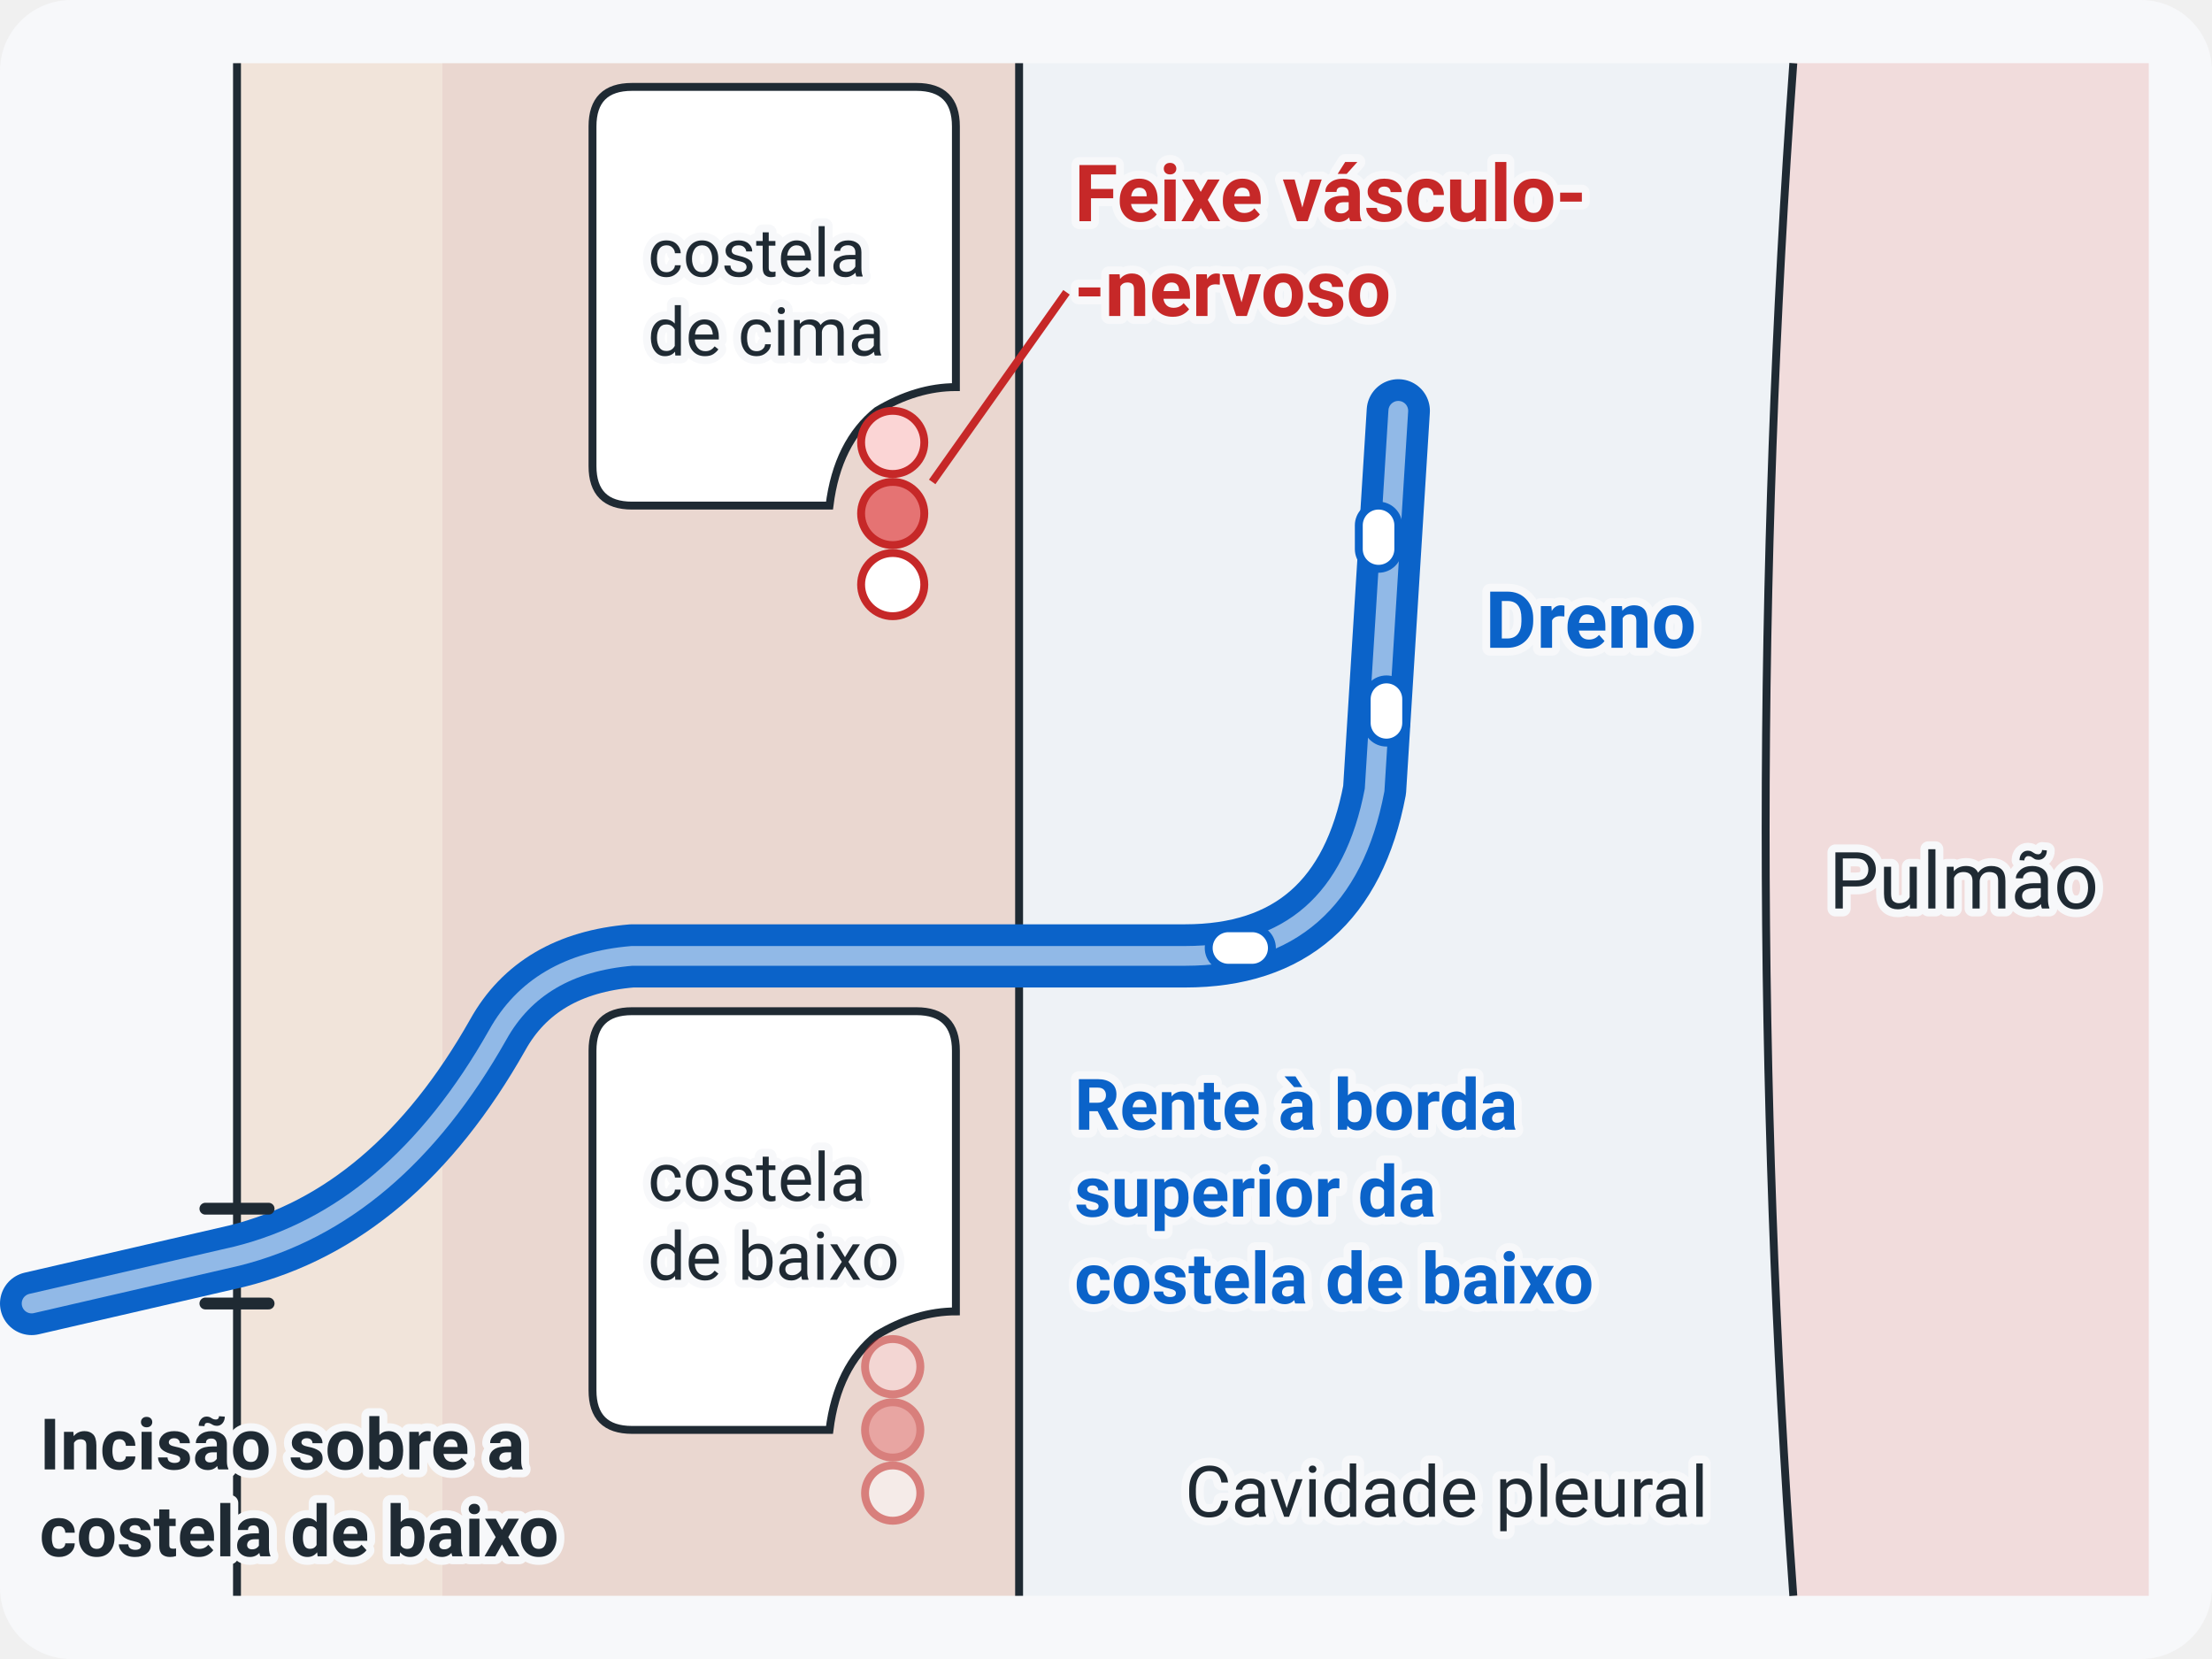
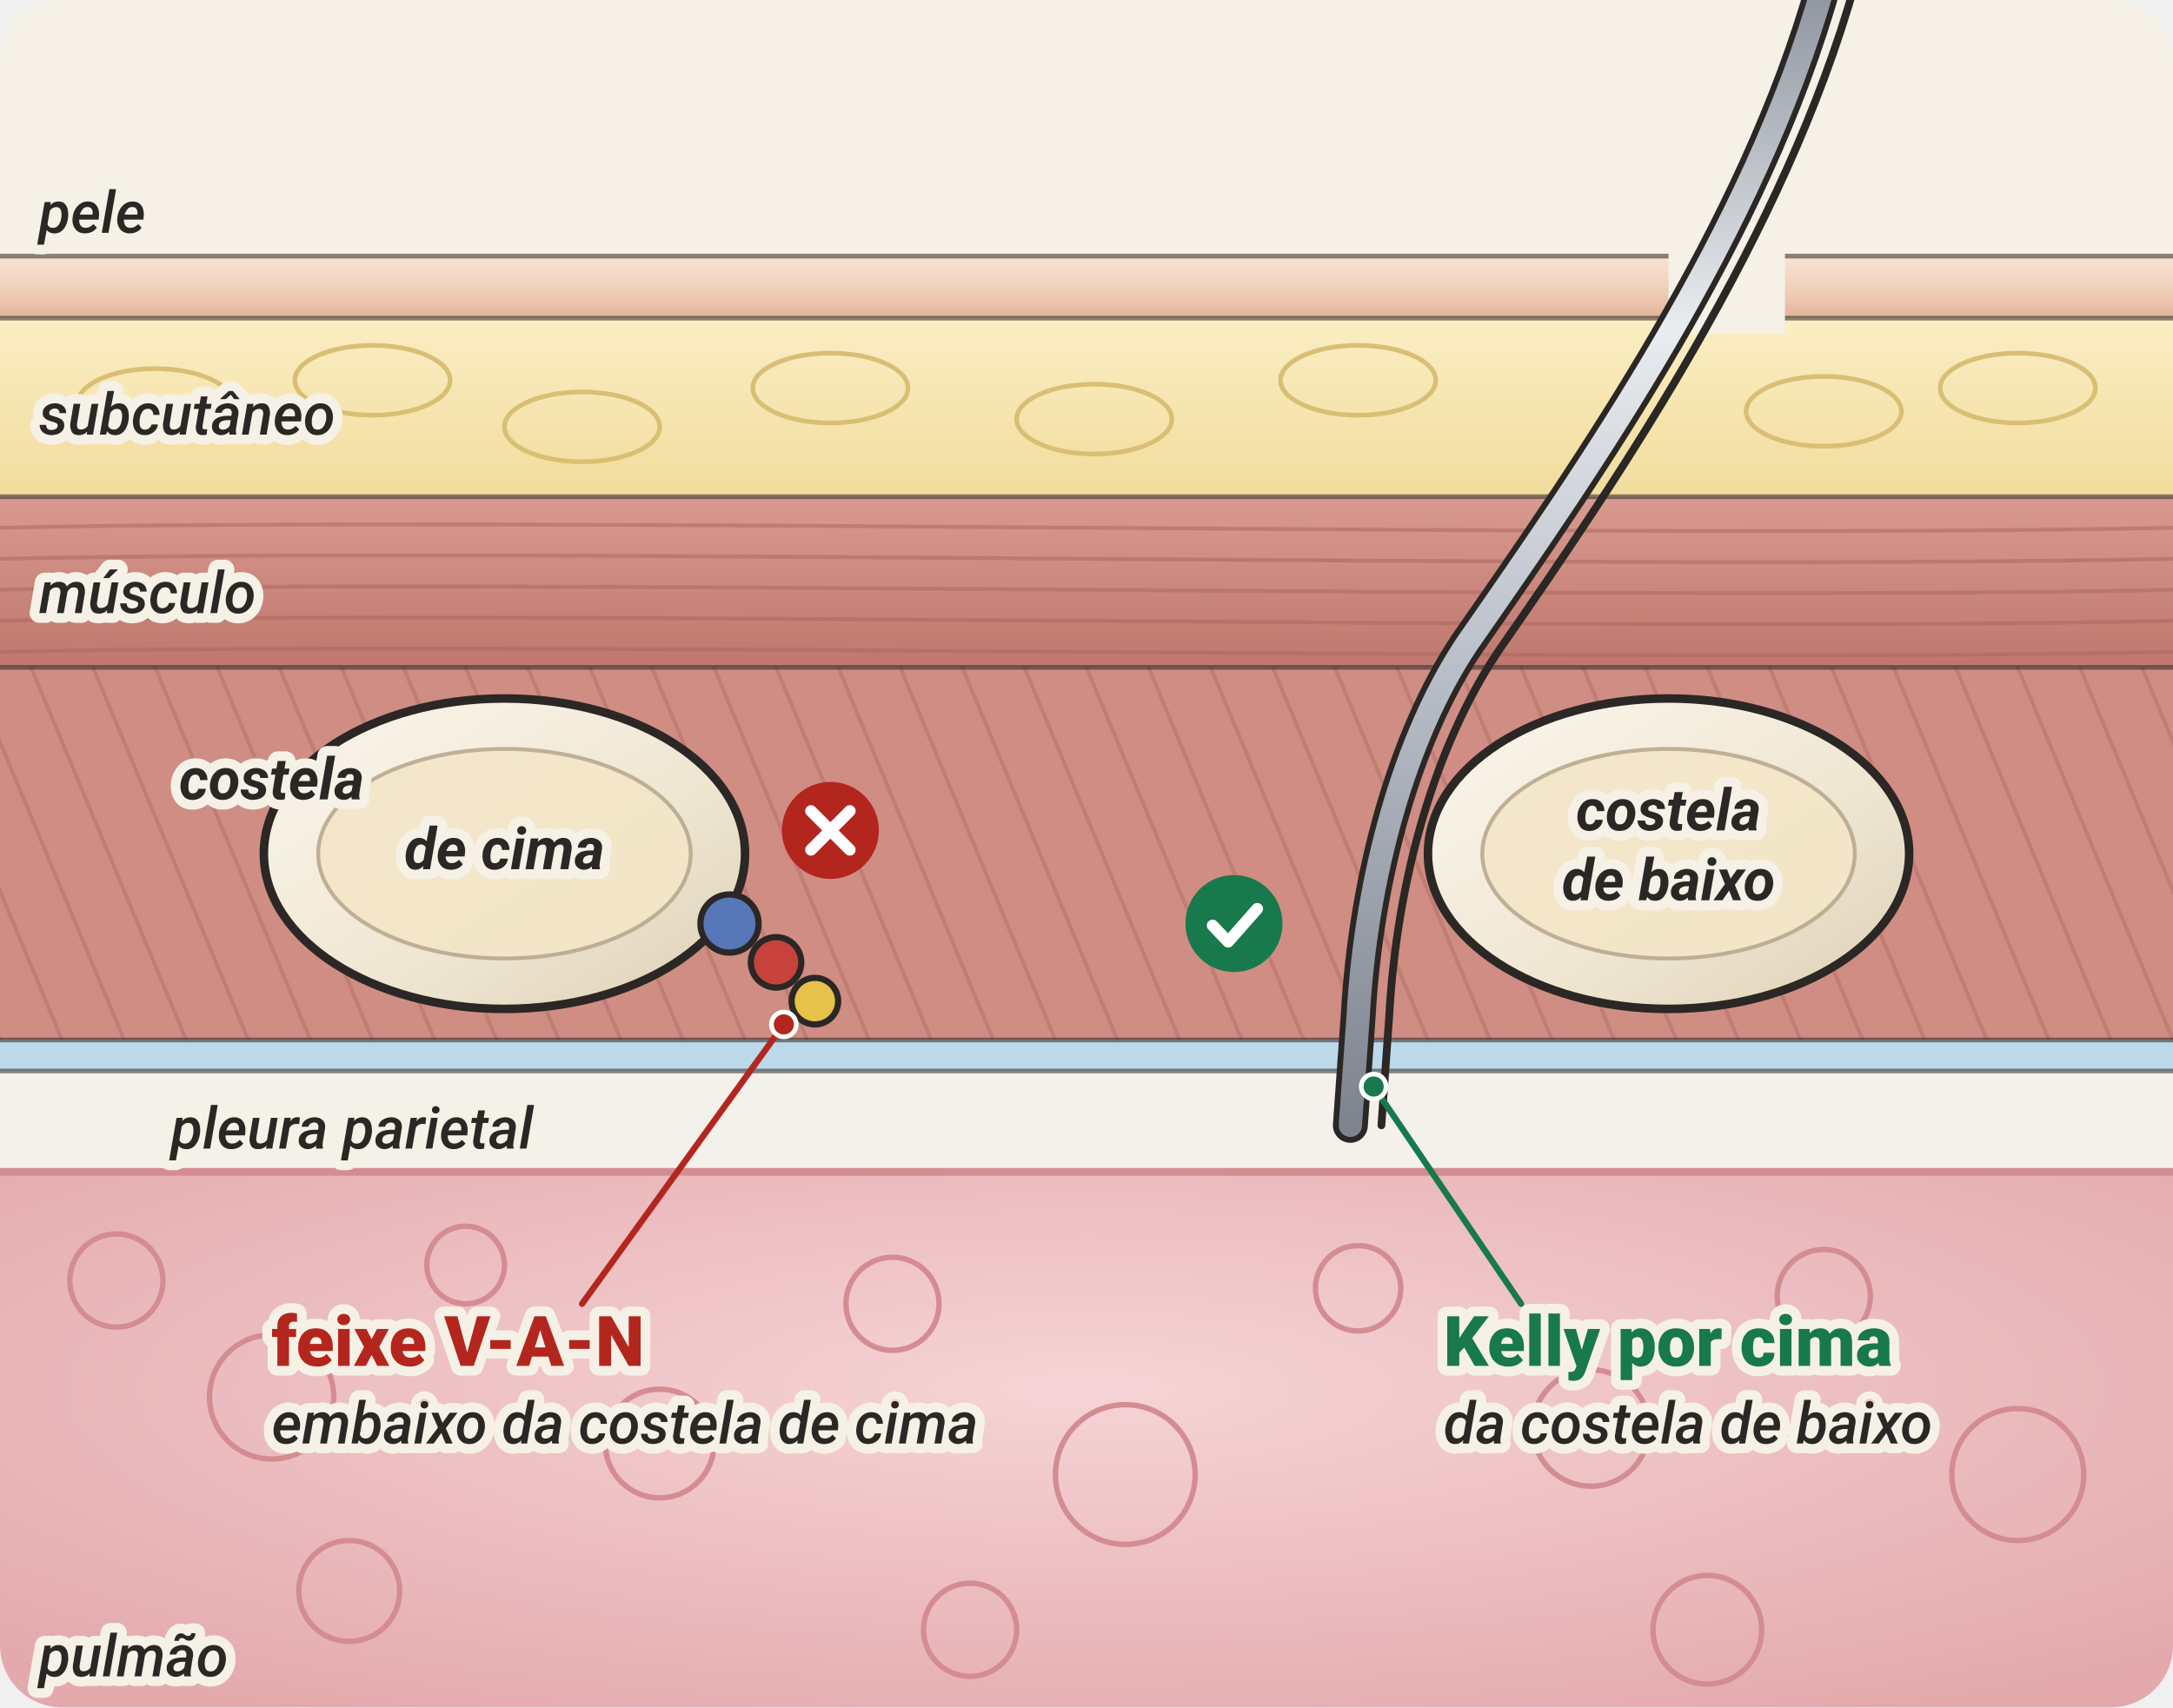
- <svg xmlns="http://www.w3.org/2000/svg" class="qpf-dreno-2" viewBox="0 0 560 420" role="img" aria-labelledby="dreno-2-t dreno-2-d">
-   <style>
- .qpf-dreno-2 text{font-family:system-ui,"Segoe UI",Roboto,sans-serif;font-size:20px;fill:#1f2a33;paint-order:stroke;stroke:#f7f8fa;stroke-width:4px;stroke-linejoin:round}
- .qpf-dreno-2 .b{font-weight:700}
- .qpf-dreno-2 .r{fill:#c62828}
- .qpf-dreno-2 .a{fill:#0b63c9}
- .qpf-dreno-2 .ln{stroke:#1f2a33;stroke-width:2}
- </style>
-   <rect width="560" height="420" rx="18" fill="#f7f8fa" />
-   <rect x="60" y="16" width="52" height="388" fill="#f1e4da" />
-   <rect x="112" y="16" width="146" height="388" fill="#ead7d0" />
-   <rect x="258" y="16" width="196" height="388" fill="#eef2f6" />
-   <path d="M454 16 H544 V404 H454 Q440 210 454 16 Z" fill="#f1dcdc" />
-   <line x1="60" y1="16" x2="60" y2="404" class="ln" />
-   <line x1="258" y1="16" x2="258" y2="404" class="ln" />
-   <path d="M454 16 Q440 210 454 404" class="ln" fill="none" />
-   <path d="M150 32 Q150 22 160 22 H232 Q242 22 242 32 V98 Q232 98 222 104 Q212 112 210 128 H160 Q150 128 150 118 Z" fill="#fff" class="ln" />
-   <path d="M150 266 Q150 256 160 256 H232 Q242 256 242 266 V332 Q232 332 222 338 Q212 346 210 362 H160 Q150 362 150 352 Z" fill="#fff" class="ln" />
-   <text x="164" y="70" style="font-size:17px">costela</text>
-   <text x="164" y="90" style="font-size:17px">de cima</text>
-   <text x="164" y="304" style="font-size:17px">costela</text>
-   <text x="164" y="324" style="font-size:17px">de baixo</text>
-   <g stroke="#c62828" stroke-width="2">
-     <circle cx="226" cy="112" r="8" fill="#fbd5d5" />
-     <circle cx="226" cy="130" r="8" fill="#e57373" />
-     <circle cx="226" cy="148" r="8" fill="#fff" />
+ <svg xmlns="http://www.w3.org/2000/svg" class="qpf-dreno-2" viewBox="0 0 560 440" width="560" height="440" role="img" aria-labelledby="dreno-2-t dreno-2-d">
+   <style>.qpf-dreno-2 text{font-family:system-ui,-apple-system,"Segoe UI",Roboto,"Helvetica Neue",Arial,sans-serif}.qpf-dreno-2 .t{paint-order:stroke;stroke:#f6f1e6;stroke-width:5px;stroke-linejoin:round}.qpf-dreno-2 .nh{stroke:none}</style>
+   <defs>
+     <linearGradient id="dreno-2-aco-v" x1="0" y1="0" x2="0" y2="1">
+       <stop offset="0" stop-color="#8d949e" />
+       <stop offset="0.3" stop-color="#e9ecf0" />
+       <stop offset="0.6" stop-color="#b9bfc8" />
+       <stop offset="1" stop-color="#7d848e" />
+     </linearGradient>
+     <linearGradient id="dreno-2-gordura" x1="0" y1="0" x2="0" y2="1">
+       <stop offset="0" stop-color="#fbeec4" />
+       <stop offset="1" stop-color="#f1dc9c" />
+     </linearGradient>
+     <linearGradient id="dreno-2-musculo" x1="0" y1="0" x2="0" y2="1">
+       <stop offset="0" stop-color="#d99a90" />
+       <stop offset="1" stop-color="#bf776d" />
+     </linearGradient>
+     <linearGradient id="dreno-2-osso" x1="0" y1="0" x2="1" y2="1">
+       <stop offset="0" stop-color="#fbf7ee" />
+       <stop offset="0.6" stop-color="#efe6d2" />
+       <stop offset="1" stop-color="#dccfb3" />
+     </linearGradient>
+     <linearGradient id="dreno-2-pele" x1="0" y1="0" x2="0" y2="1">
+       <stop offset="0" stop-color="#f8e3d4" />
+       <stop offset="0.6" stop-color="#efcdb7" />
+       <stop offset="1" stop-color="#e2b296" />
+     </linearGradient>
+     <radialGradient id="dreno-2-pulmao" cx="0.5" cy="0.4" r="0.7">
+       <stop offset="0" stop-color="#f6d4d6" />
+       <stop offset="1" stop-color="#e3a9ad" />
+     </radialGradient>
+     <clipPath id="dreno-2-cx">
+       <rect width="560" height="440" rx="16" />
+     </clipPath>
+   </defs>
+   <rect width="560" height="440" rx="16" fill="#f6f1e6" />
+   <g clip-path="url(#dreno-2-cx)">
+     <rect x="0" y="66" width="560" height="16" fill="url(#dreno-2-pele)" />
+     <rect x="0" y="82" width="560" height="46" fill="url(#dreno-2-gordura)" />
+     <ellipse cx="40" cy="104" rx="20" ry="9" fill="none" stroke="#d8bf74" stroke-width="1.2" />
+     <ellipse cx="96" cy="98" rx="20" ry="9" fill="none" stroke="#d8bf74" stroke-width="1.2" />
+     <ellipse cx="150" cy="110" rx="20" ry="9" fill="none" stroke="#d8bf74" stroke-width="1.2" />
+     <ellipse cx="214" cy="100" rx="20" ry="9" fill="none" stroke="#d8bf74" stroke-width="1.2" />
+     <ellipse cx="282" cy="108" rx="20" ry="9" fill="none" stroke="#d8bf74" stroke-width="1.2" />
+     <ellipse cx="350" cy="98" rx="20" ry="9" fill="none" stroke="#d8bf74" stroke-width="1.2" />
+     <ellipse cx="470" cy="106" rx="20" ry="9" fill="none" stroke="#d8bf74" stroke-width="1.2" />
+     <ellipse cx="520" cy="100" rx="20" ry="9" fill="none" stroke="#d8bf74" stroke-width="1.2" />
+     <rect x="0" y="128" width="560" height="44" fill="url(#dreno-2-musculo)" />
+     <path d="M0 136 C140 133 420 139 560 136" fill="none" stroke="#a9645b" stroke-width="1" stroke-linejoin="round" stroke-linecap="round" opacity=".5" />
+     <path d="M0 144 C140 141 420 147 560 144" fill="none" stroke="#a9645b" stroke-width="1" stroke-linejoin="round" stroke-linecap="round" opacity=".5" />
+     <path d="M0 152 C140 149 420 155 560 152" fill="none" stroke="#a9645b" stroke-width="1" stroke-linejoin="round" stroke-linecap="round" opacity=".5" />
+     <path d="M0 160 C140 157 420 163 560 160" fill="none" stroke="#a9645b" stroke-width="1" stroke-linejoin="round" stroke-linecap="round" opacity=".5" />
+     <path d="M0 168 C140 165 420 171 560 168" fill="none" stroke="#a9645b" stroke-width="1" stroke-linejoin="round" stroke-linecap="round" opacity=".5" />
+     <rect x="0" y="172" width="560" height="96" fill="#cf8d84" />
+     <path d="M-40 172 l40 96" fill="none" stroke="#b06a61" stroke-width="1" stroke-linejoin="round" stroke-linecap="round" opacity=".45" />
+     <path d="M-24 172 l40 96" fill="none" stroke="#b06a61" stroke-width="1" stroke-linejoin="round" stroke-linecap="round" opacity=".45" />
+     <path d="M-8 172 l40 96" fill="none" stroke="#b06a61" stroke-width="1" stroke-linejoin="round" stroke-linecap="round" opacity=".45" />
+     <path d="M8 172 l40 96" fill="none" stroke="#b06a61" stroke-width="1" stroke-linejoin="round" stroke-linecap="round" opacity=".45" />
+     <path d="M24 172 l40 96" fill="none" stroke="#b06a61" stroke-width="1" stroke-linejoin="round" stroke-linecap="round" opacity=".45" />
+     <path d="M40 172 l40 96" fill="none" stroke="#b06a61" stroke-width="1" stroke-linejoin="round" stroke-linecap="round" opacity=".45" />
+     <path d="M56 172 l40 96" fill="none" stroke="#b06a61" stroke-width="1" stroke-linejoin="round" stroke-linecap="round" opacity=".45" />
+     <path d="M72 172 l40 96" fill="none" stroke="#b06a61" stroke-width="1" stroke-linejoin="round" stroke-linecap="round" opacity=".45" />
+     <path d="M88 172 l40 96" fill="none" stroke="#b06a61" stroke-width="1" stroke-linejoin="round" stroke-linecap="round" opacity=".45" />
+     <path d="M104 172 l40 96" fill="none" stroke="#b06a61" stroke-width="1" stroke-linejoin="round" stroke-linecap="round" opacity=".45" />
+     <path d="M120 172 l40 96" fill="none" stroke="#b06a61" stroke-width="1" stroke-linejoin="round" stroke-linecap="round" opacity=".45" />
+     <path d="M136 172 l40 96" fill="none" stroke="#b06a61" stroke-width="1" stroke-linejoin="round" stroke-linecap="round" opacity=".45" />
+     <path d="M152 172 l40 96" fill="none" stroke="#b06a61" stroke-width="1" stroke-linejoin="round" stroke-linecap="round" opacity=".45" />
+     <path d="M168 172 l40 96" fill="none" stroke="#b06a61" stroke-width="1" stroke-linejoin="round" stroke-linecap="round" opacity=".45" />
+     <path d="M184 172 l40 96" fill="none" stroke="#b06a61" stroke-width="1" stroke-linejoin="round" stroke-linecap="round" opacity=".45" />
+     <path d="M200 172 l40 96" fill="none" stroke="#b06a61" stroke-width="1" stroke-linejoin="round" stroke-linecap="round" opacity=".45" />
+     <path d="M216 172 l40 96" fill="none" stroke="#b06a61" stroke-width="1" stroke-linejoin="round" stroke-linecap="round" opacity=".45" />
+     <path d="M232 172 l40 96" fill="none" stroke="#b06a61" stroke-width="1" stroke-linejoin="round" stroke-linecap="round" opacity=".45" />
+     <path d="M248 172 l40 96" fill="none" stroke="#b06a61" stroke-width="1" stroke-linejoin="round" stroke-linecap="round" opacity=".45" />
+     <path d="M264 172 l40 96" fill="none" stroke="#b06a61" stroke-width="1" stroke-linejoin="round" stroke-linecap="round" opacity=".45" />
+     <path d="M280 172 l40 96" fill="none" stroke="#b06a61" stroke-width="1" stroke-linejoin="round" stroke-linecap="round" opacity=".45" />
+     <path d="M296 172 l40 96" fill="none" stroke="#b06a61" stroke-width="1" stroke-linejoin="round" stroke-linecap="round" opacity=".45" />
+     <path d="M312 172 l40 96" fill="none" stroke="#b06a61" stroke-width="1" stroke-linejoin="round" stroke-linecap="round" opacity=".45" />
+     <path d="M328 172 l40 96" fill="none" stroke="#b06a61" stroke-width="1" stroke-linejoin="round" stroke-linecap="round" opacity=".45" />
+     <path d="M344 172 l40 96" fill="none" stroke="#b06a61" stroke-width="1" stroke-linejoin="round" stroke-linecap="round" opacity=".45" />
+     <path d="M360 172 l40 96" fill="none" stroke="#b06a61" stroke-width="1" stroke-linejoin="round" stroke-linecap="round" opacity=".45" />
+     <path d="M376 172 l40 96" fill="none" stroke="#b06a61" stroke-width="1" stroke-linejoin="round" stroke-linecap="round" opacity=".45" />
+     <path d="M392 172 l40 96" fill="none" stroke="#b06a61" stroke-width="1" stroke-linejoin="round" stroke-linecap="round" opacity=".45" />
+     <path d="M408 172 l40 96" fill="none" stroke="#b06a61" stroke-width="1" stroke-linejoin="round" stroke-linecap="round" opacity=".45" />
+     <path d="M424 172 l40 96" fill="none" stroke="#b06a61" stroke-width="1" stroke-linejoin="round" stroke-linecap="round" opacity=".45" />
+     <path d="M440 172 l40 96" fill="none" stroke="#b06a61" stroke-width="1" stroke-linejoin="round" stroke-linecap="round" opacity=".45" />
+     <path d="M456 172 l40 96" fill="none" stroke="#b06a61" stroke-width="1" stroke-linejoin="round" stroke-linecap="round" opacity=".45" />
+     <path d="M472 172 l40 96" fill="none" stroke="#b06a61" stroke-width="1" stroke-linejoin="round" stroke-linecap="round" opacity=".45" />
+     <path d="M488 172 l40 96" fill="none" stroke="#b06a61" stroke-width="1" stroke-linejoin="round" stroke-linecap="round" opacity=".45" />
+     <path d="M504 172 l40 96" fill="none" stroke="#b06a61" stroke-width="1" stroke-linejoin="round" stroke-linecap="round" opacity=".45" />
+     <path d="M520 172 l40 96" fill="none" stroke="#b06a61" stroke-width="1" stroke-linejoin="round" stroke-linecap="round" opacity=".45" />
+     <path d="M536 172 l40 96" fill="none" stroke="#b06a61" stroke-width="1" stroke-linejoin="round" stroke-linecap="round" opacity=".45" />
+     <path d="M552 172 l40 96" fill="none" stroke="#b06a61" stroke-width="1" stroke-linejoin="round" stroke-linecap="round" opacity=".45" />
+     <path d="M568 172 l40 96" fill="none" stroke="#b06a61" stroke-width="1" stroke-linejoin="round" stroke-linecap="round" opacity=".45" />
+     <path d="M584 172 l40 96" fill="none" stroke="#b06a61" stroke-width="1" stroke-linejoin="round" stroke-linecap="round" opacity=".45" />
+     <rect x="0" y="268" width="560" height="8" fill="#bcd9ea" />
+     <rect x="0" y="276" width="560" height="26" fill="#f4f0ea" />
+     <rect x="0" y="302" width="560" height="140" fill="url(#dreno-2-pulmao)" />
+     <circle cx="30" cy="330" r="12" fill="none" stroke="#d48c93" stroke-width="1.4" />
+     <circle cx="70" cy="360" r="16" fill="none" stroke="#d48c93" stroke-width="1.4" />
+     <circle cx="120" cy="326" r="10" fill="none" stroke="#d48c93" stroke-width="1.4" />
+     <circle cx="170" cy="372" r="14" fill="none" stroke="#d48c93" stroke-width="1.4" />
+     <circle cx="230" cy="336" r="12" fill="none" stroke="#d48c93" stroke-width="1.4" />
+     <circle cx="290" cy="380" r="18" fill="none" stroke="#d48c93" stroke-width="1.4" />
+     <circle cx="350" cy="332" r="11" fill="none" stroke="#d48c93" stroke-width="1.4" />
+     <circle cx="410" cy="368" r="15" fill="none" stroke="#d48c93" stroke-width="1.4" />
+     <circle cx="470" cy="334" r="12" fill="none" stroke="#d48c93" stroke-width="1.4" />
+     <circle cx="520" cy="380" r="17" fill="none" stroke="#d48c93" stroke-width="1.4" />
+     <circle cx="90" cy="410" r="13" fill="none" stroke="#d48c93" stroke-width="1.4" />
+     <circle cx="250" cy="420" r="12" fill="none" stroke="#d48c93" stroke-width="1.4" />
+     <circle cx="440" cy="420" r="14" fill="none" stroke="#d48c93" stroke-width="1.4" />
+     <path d="M0 302 H560" fill="none" stroke="#d48c93" stroke-width="2" stroke-linejoin="round" stroke-linecap="round" />
+     <path d="M0 66 H560" fill="none" stroke="#2b2724" stroke-width="1.2" stroke-linejoin="round" stroke-linecap="round" opacity=".55" />
+     <path d="M0 82 H560" fill="none" stroke="#2b2724" stroke-width="1.2" stroke-linejoin="round" stroke-linecap="round" opacity=".55" />
+     <path d="M0 128 H560" fill="none" stroke="#2b2724" stroke-width="1.2" stroke-linejoin="round" stroke-linecap="round" opacity=".55" />
+     <path d="M0 172 H560" fill="none" stroke="#2b2724" stroke-width="1.2" stroke-linejoin="round" stroke-linecap="round" opacity=".55" />
+     <path d="M0 268 H560" fill="none" stroke="#2b2724" stroke-width="1.2" stroke-linejoin="round" stroke-linecap="round" opacity=".55" />
+     <path d="M0 276 H560" fill="none" stroke="#2b2724" stroke-width="1.2" stroke-linejoin="round" stroke-linecap="round" opacity=".55" />
+     <ellipse cx="130" cy="220" rx="62" ry="40" fill="url(#dreno-2-osso)" stroke="#2b2724" stroke-width="2.2" />
+     <ellipse cx="130" cy="220" rx="48" ry="27" fill="#f3e6c8" stroke="#b9a98d" stroke-width="1" opacity=".9" />
+     <ellipse cx="430" cy="220" rx="62" ry="40" fill="url(#dreno-2-osso)" stroke="#2b2724" stroke-width="2.2" />
+     <ellipse cx="430" cy="220" rx="48" ry="27" fill="#f3e6c8" stroke="#b9a98d" stroke-width="1" opacity=".9" />
+     <circle cx="188" cy="238" r="7.5" fill="#5677b8" stroke="#2b2724" stroke-width="1.6" />
+     <circle cx="200" cy="248" r="6.5" fill="#c8423c" stroke="#2b2724" stroke-width="1.6" />
+     <circle cx="210" cy="258" r="6" fill="#e6c24a" stroke="#2b2724" stroke-width="1.6" />
+     <rect x="430" y="62" width="30" height="24" fill="#f6f1e6" />
+     <path d="M470 -4 C452 60 410 120 378 166 C362 190 352 226 350 262 L348 290" fill="none" stroke="#2b2724" stroke-width="9" stroke-linejoin="round" stroke-linecap="round" />
+     <path d="M470 -4 C452 60 410 120 378 166 C362 190 352 226 350 262 L348 290" fill="none" stroke="url(#dreno-2-aco-v)" stroke-width="6" stroke-linejoin="round" stroke-linecap="round" />
+     <path d="M478 -4 C460 60 418 122 386 168 C370 192 360 226 358 262 L356 290" fill="none" stroke="#2b2724" stroke-width="2" stroke-linejoin="round" stroke-linecap="round" />
+     <circle cx="318" cy="238" r="12.5" fill="#17794c" />
+     <path d="M312.5 238.5 l4 4.2 l7.5 -8.5" fill="none" stroke="#fff" stroke-width="3" stroke-linecap="round" stroke-linejoin="round" />
+     <circle cx="214" cy="214" r="12.5" fill="#b3261e" />
+     <path d="M209 209 l10 10 M219 209 l-10 10" stroke="#fff" stroke-width="3" stroke-linecap="round" />
+     <text x="10" y="60" class="t" font-size="15" font-weight="500" fill="#2b2724" font-style="italic">pele</text>
+     <text x="10" y="112" class="t" font-size="15" font-weight="500" fill="#2b2724" font-style="italic">subcutâneo</text>
+     <text x="10" y="158" class="t" font-size="15" font-weight="500" fill="#2b2724" font-style="italic">músculo</text>
+     <text x="44" y="296" class="t" font-size="15" font-weight="500" fill="#2b2724" font-style="italic">pleura parietal</text>
+     <text x="10" y="432" class="t" font-size="15" font-weight="500" fill="#2b2724" font-style="italic">pulmão</text>
+     <text x="70" y="206" class="t" font-size="15" font-weight="700" text-anchor="middle" fill="#2b2724" font-style="italic">costela</text>
+     <text x="130" y="224" class="t" font-size="15" font-weight="700" text-anchor="middle" fill="#2b2724" font-style="italic">de cima</text>
+     <text x="430" y="214" class="t" font-size="15" font-weight="700" text-anchor="middle" fill="#2b2724" font-style="italic">costela</text>
+     <text x="430" y="232" class="t" font-size="15" font-weight="700" text-anchor="middle" fill="#2b2724" font-style="italic">de baixo</text>
+     <text x="70" y="352" class="t" font-size="18" font-weight="800" fill="#b3261e">feixe V-A-N</text>
+     <text x="70" y="372" class="t" font-size="15" font-weight="500" fill="#2b2724" font-style="italic">embaixo da costela de cima</text>
+     <path d="M150 336 L202 264" fill="none" stroke="#b3261e" stroke-width="1.6" stroke-linecap="round" stroke-linejoin="round" />
+     <circle cx="202" cy="264" r="3.2" fill="#b3261e" stroke="#fff" stroke-width="1.2" />
+     <text x="372" y="352" class="t" font-size="18" font-weight="800" fill="#17794c">Kelly por cima</text>
+     <text x="372" y="372" class="t" font-size="15" font-weight="500" fill="#2b2724" font-style="italic">da costela de baixo</text>
+     <path d="M392 336 L354 280" fill="none" stroke="#17794c" stroke-width="1.6" stroke-linecap="round" stroke-linejoin="round" />
+     <circle cx="354" cy="280" r="3.2" fill="#17794c" stroke="#fff" stroke-width="1.2" />
  </g>
-   <g stroke="#c62828" stroke-width="2" opacity=".5">
-     <circle cx="226" cy="346" r="7" fill="#fbd5d5" />
-     <circle cx="226" cy="362" r="7" fill="#e57373" />
-     <circle cx="226" cy="378" r="7" fill="#fff" />
-   </g>
-   <path d="M8 330 L60 318 Q100 308 126 262 Q136 244 160 242 H300 Q340 242 348 200 L354 104" fill="none" stroke="#0b63c9" stroke-width="16" stroke-linecap="round" stroke-linejoin="round" />
-   <path d="M8 330 L60 318 Q100 308 126 262 Q136 244 160 242 H300 Q340 242 348 200 L354 104" fill="none" stroke="#ffffff" stroke-width="5" stroke-linecap="round" stroke-linejoin="round" stroke-dasharray="none" opacity=".55" />
-   <g fill="#fff" stroke="#0b63c9" stroke-width="2">
-     <rect x="344" y="128" width="10" height="16" rx="5" />
-     <rect x="346" y="172" width="10" height="16" rx="5" />
-     <rect x="306" y="235" width="16" height="10" rx="5" />
-   </g>
-   <g stroke="#1f2a33" stroke-width="3" stroke-linecap="round">
-     <line x1="52" y1="306" x2="68" y2="306" />
-     <line x1="52" y1="330" x2="68" y2="330" />
-   </g>
-   <text x="272" y="56" class="b r">Feixe vásculo-</text>
-   <text x="272" y="80" class="b r">-nervoso</text>
-   <line x1="270" y1="74" x2="236" y2="122" stroke="#c62828" stroke-width="2" />
-   <text x="376" y="164" class="b a">Dreno</text>
-   <text x="272" y="286" class="b a" style="font-size:18px">Rente à borda</text>
-   <text x="272" y="308" class="b a" style="font-size:18px">superior da</text>
-   <text x="272" y="330" class="b a" style="font-size:18px">costela de baixo</text>
-   <text x="300" y="384" style="font-size:18px">Cavidade pleural</text>
-   <text x="463" y="230">Pulmão</text>
-   <text x="10" y="372" class="b" style="font-size:18px">Incisão sobre a</text>
-   <text x="10" y="394" class="b" style="font-size:18px">costela de baixo</text>
</svg>
